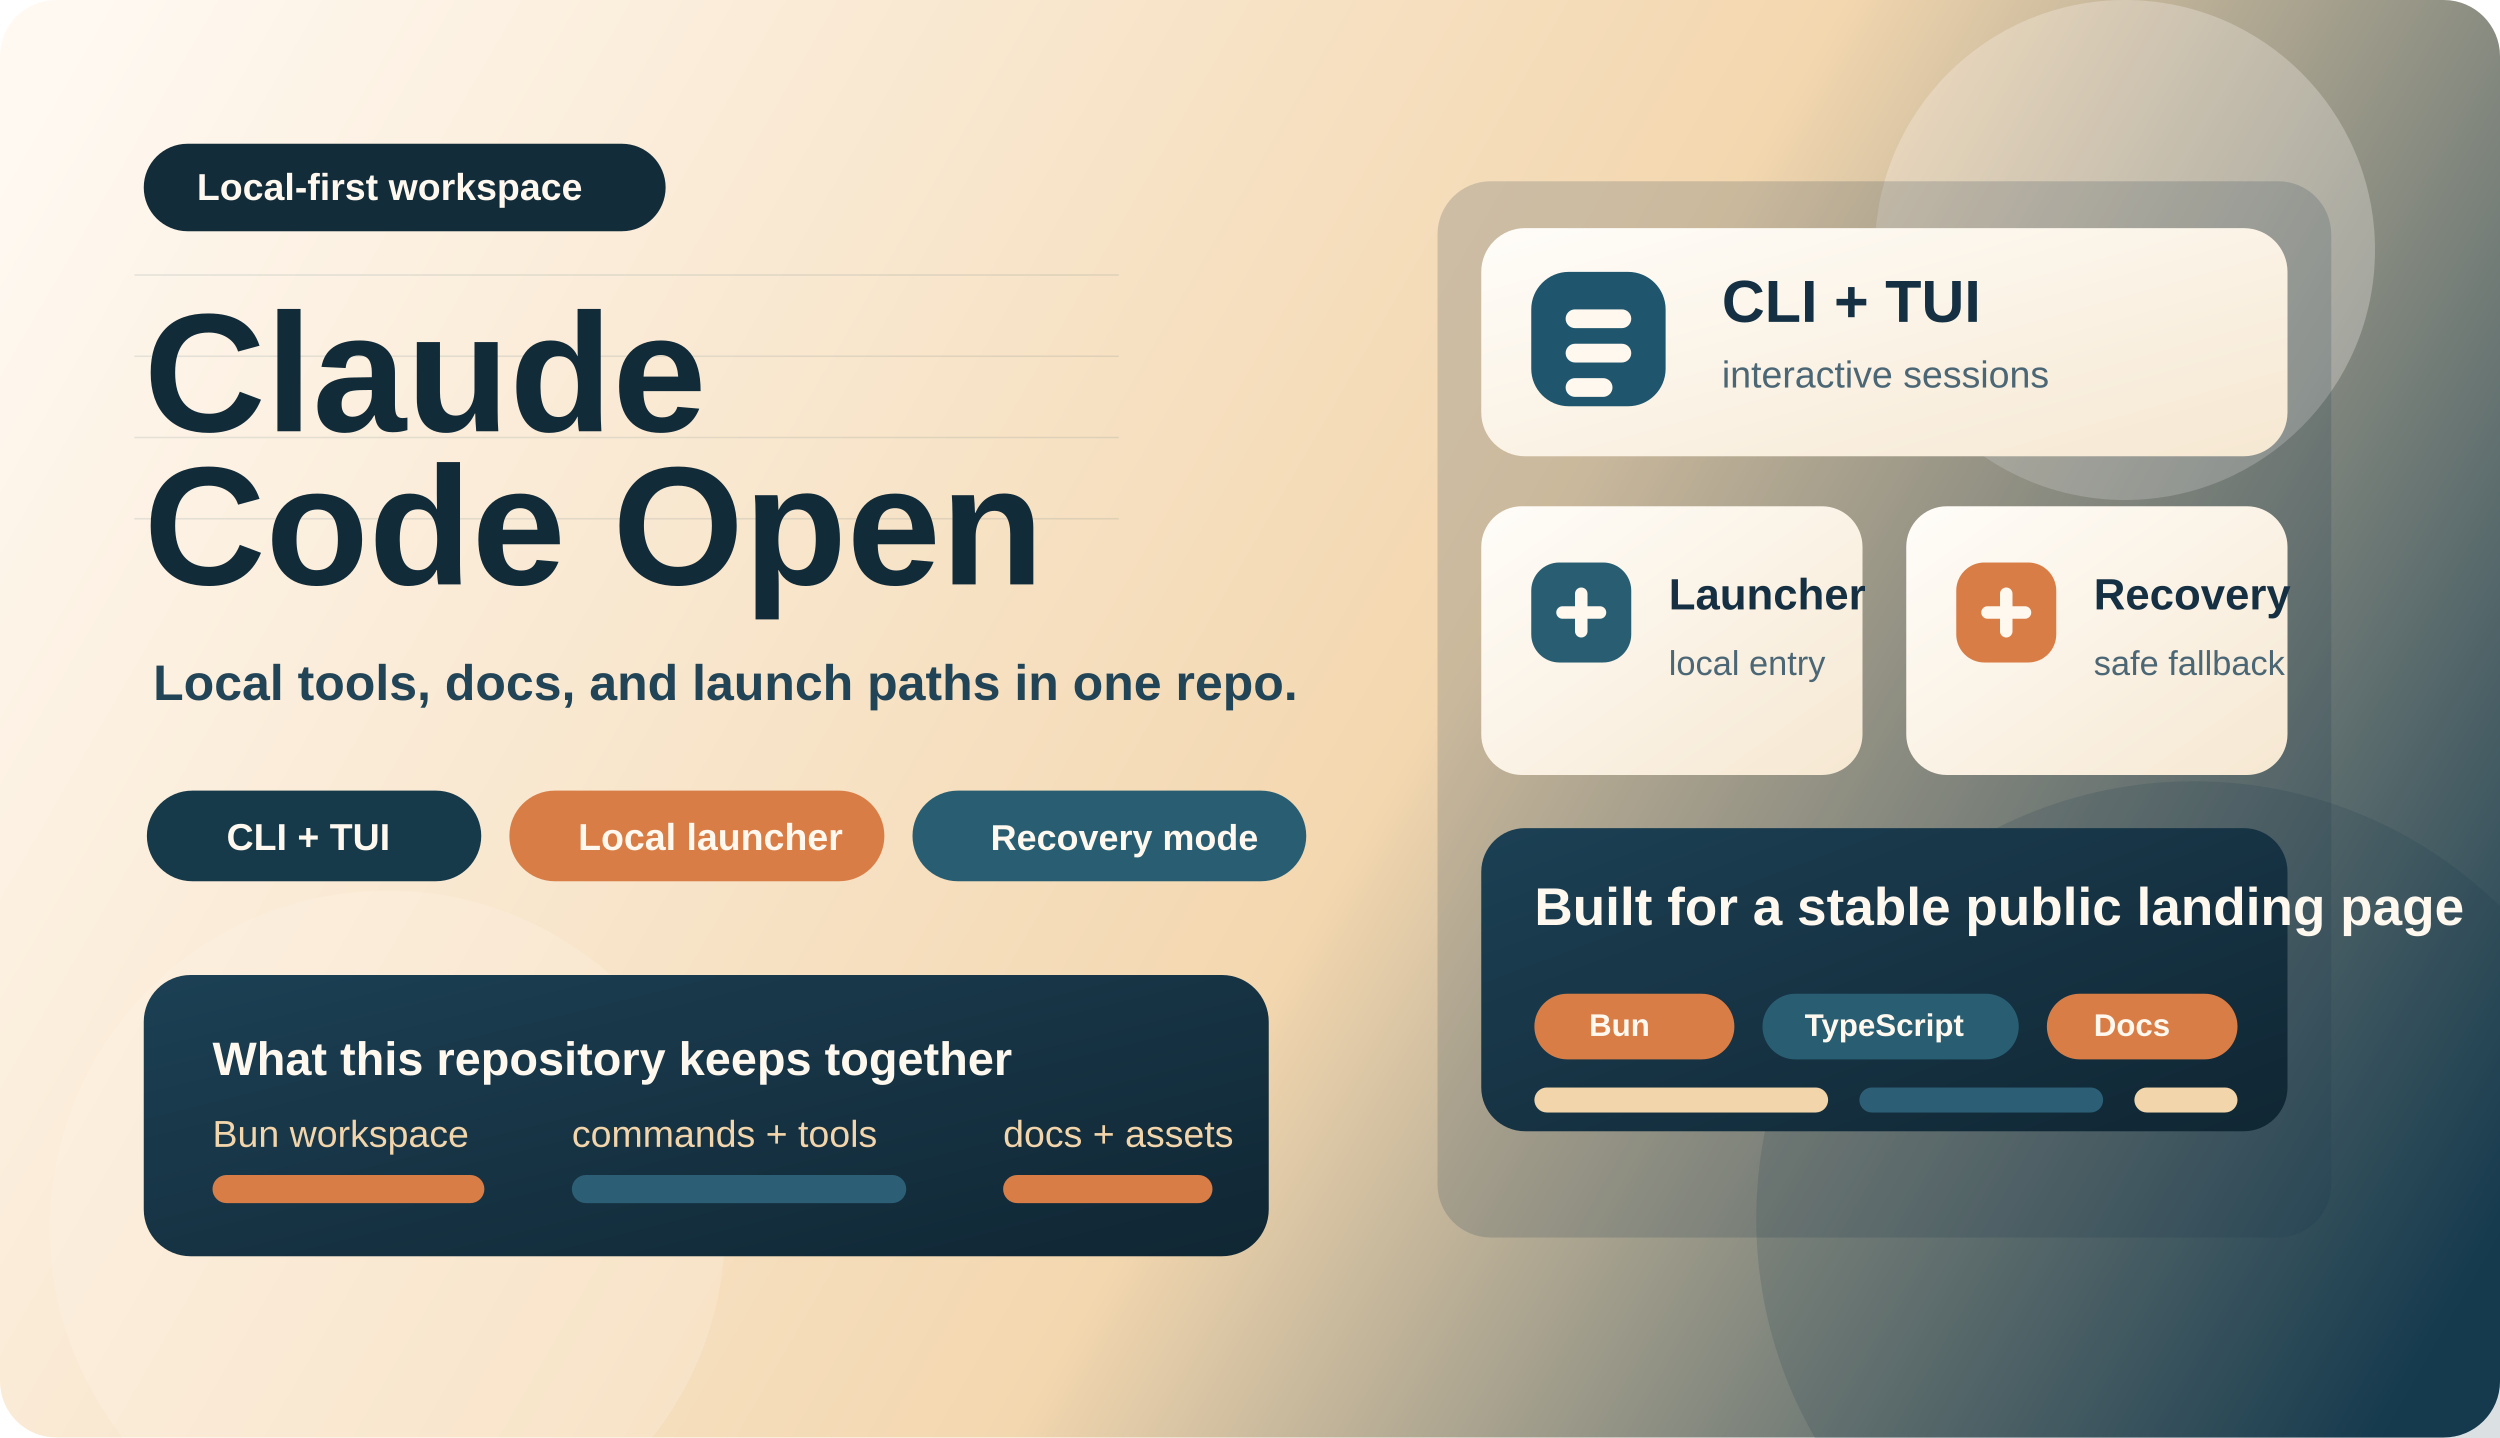
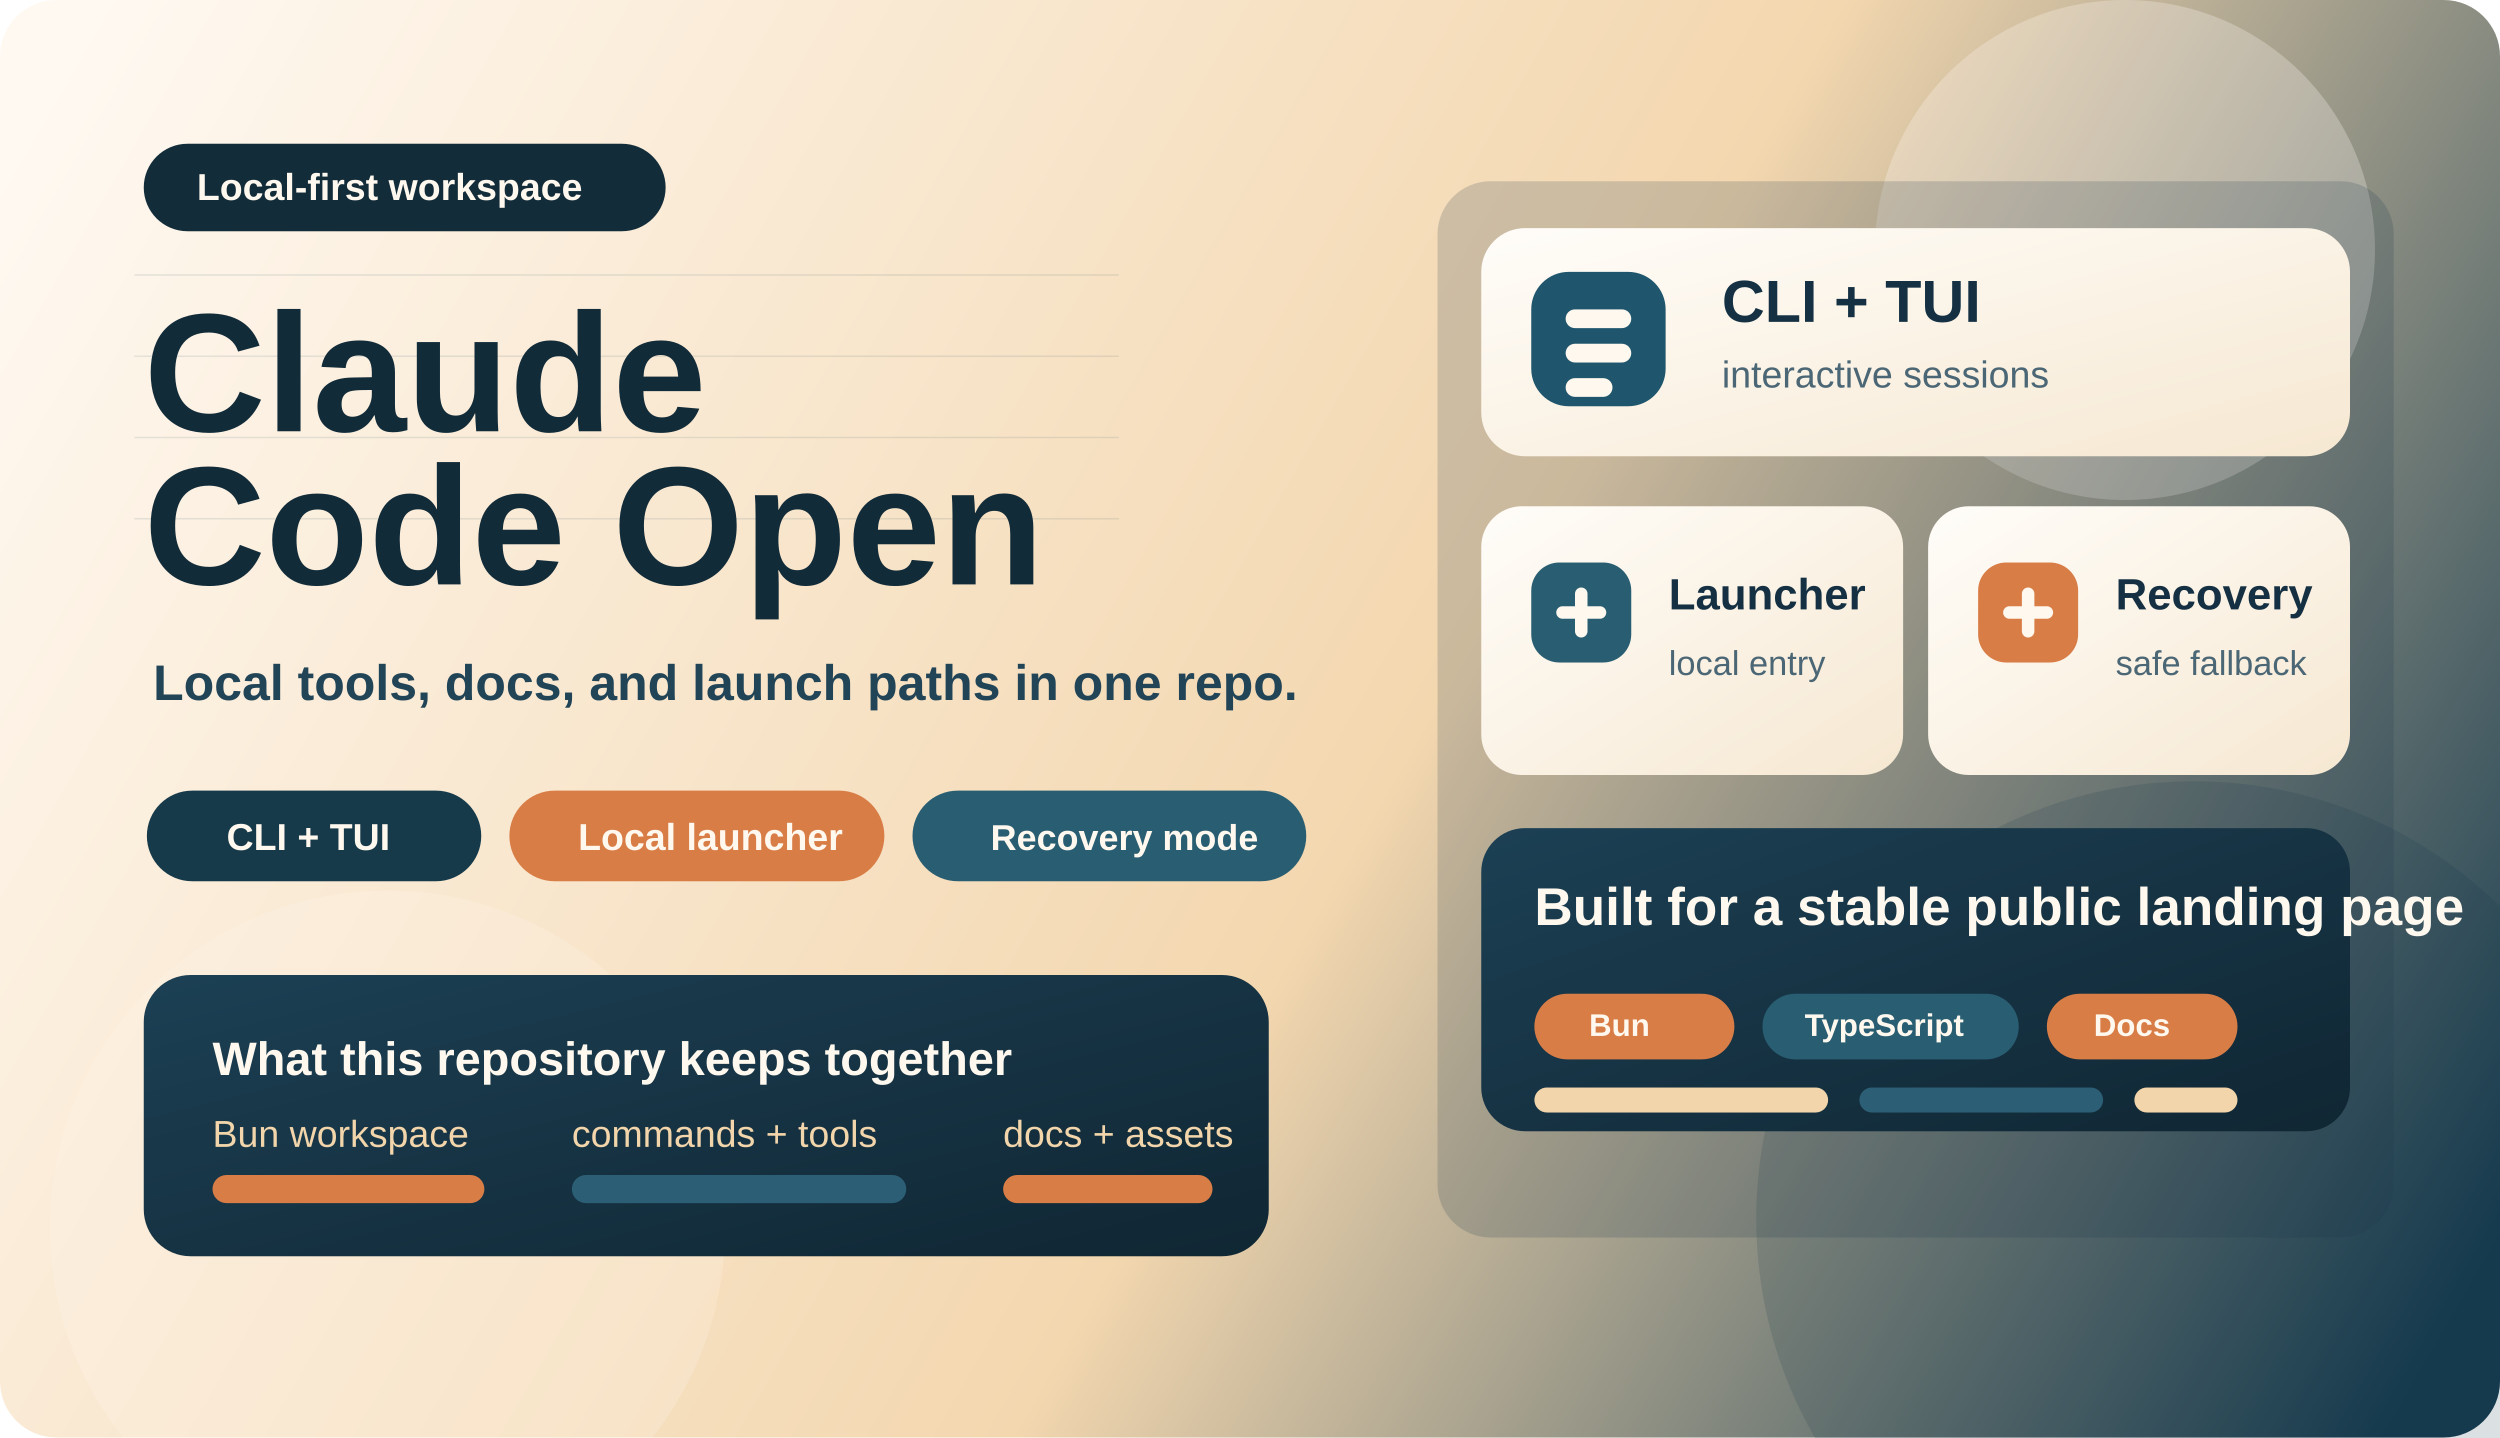
<svg xmlns="http://www.w3.org/2000/svg" width="1600" height="920" viewBox="0 0 1600 920" fill="none">
  <defs>
    <linearGradient id="bg" x1="40" y1="30" x2="1540" y2="900" gradientUnits="userSpaceOnUse">
      <stop stop-color="#FFF9F2" />
      <stop offset="0.56" stop-color="#F3D7AF" />
      <stop offset="1" stop-color="#163B4F" />
    </linearGradient>
    <linearGradient id="card" x1="0" y1="0" x2="1" y2="1">
      <stop stop-color="#FFFDF9" />
      <stop offset="1" stop-color="#F6E8D2" />
    </linearGradient>
    <linearGradient id="panel" x1="0" y1="0" x2="1" y2="1">
      <stop stop-color="#1C4054" />
      <stop offset="1" stop-color="#102633" />
    </linearGradient>
  </defs>
  <rect width="1600" height="920" rx="36" fill="url(#bg)" />
  <circle cx="1360" cy="160" r="160" fill="#FFF9F2" fill-opacity="0.28" />
  <circle cx="1404" cy="780" r="280" fill="#103246" fill-opacity="0.15" />
  <circle cx="248" cy="786" r="216" fill="#FFF7EC" fill-opacity="0.22" />
  <g opacity="0.12" stroke="#2D5365">
    <path d="M86 176H716" />
    <path d="M86 228H716" />
    <path d="M86 280H716" />
    <path d="M86 332H716" />
  </g>
  <rect x="92" y="92" width="334" height="56" rx="28" fill="#132C3A" />
  <text x="126" y="128" fill="#FFF8EE" font-family="Arial, Helvetica, sans-serif" font-size="24" font-weight="700">Local-first workspace</text>
  <text x="92" y="276" fill="#122B39" font-family="Arial, Helvetica, sans-serif" font-size="108" font-weight="800">Claude</text>
  <text x="92" y="374" fill="#122B39" font-family="Arial, Helvetica, sans-serif" font-size="108" font-weight="800">Code Open</text>
  <text x="98" y="448" fill="#214457" font-family="Arial, Helvetica, sans-serif" font-size="32" font-weight="700">Local tools, docs, and launch paths in one repo.</text>
  <rect x="94" y="506" width="214" height="58" rx="29" fill="#173A4A" />
  <text x="145" y="544" fill="#FFF8EE" font-family="Arial, Helvetica, sans-serif" font-size="24" font-weight="700">CLI + TUI</text>
  <rect x="326" y="506" width="240" height="58" rx="29" fill="#D97D47" />
  <text x="370" y="544" fill="#FFF8EE" font-family="Arial, Helvetica, sans-serif" font-size="24" font-weight="700">Local launcher</text>
  <rect x="584" y="506" width="252" height="58" rx="29" fill="#295E72" />
  <text x="634" y="544" fill="#FFF8EE" font-family="Arial, Helvetica, sans-serif" font-size="23" font-weight="700">Recovery mode</text>
  <rect x="92" y="624" width="720" height="180" rx="30" fill="url(#panel)" />
  <text x="136" y="688" fill="#FFF8EE" font-family="Arial, Helvetica, sans-serif" font-size="30" font-weight="800">What this repository keeps together</text>
  <text x="136" y="734" fill="#F2D5AA" font-family="Arial, Helvetica, sans-serif" font-size="24">Bun workspace</text>
  <text x="366" y="734" fill="#F2D5AA" font-family="Arial, Helvetica, sans-serif" font-size="24">commands + tools</text>
  <text x="642" y="734" fill="#F2D5AA" font-family="Arial, Helvetica, sans-serif" font-size="24">docs + assets</text>
  <rect x="136" y="752" width="174" height="18" rx="9" fill="#D97D47" />
  <rect x="366" y="752" width="214" height="18" rx="9" fill="#2C5F75" />
  <rect x="642" y="752" width="134" height="18" rx="9" fill="#D97D47" />
  <g transform="translate(920 116)">
-     <rect width="572" height="676" rx="34" fill="#173549" fill-opacity="0.18" />
-     <rect x="28" y="30" width="516" height="146" rx="28" fill="url(#card)" />
+     <rect width="612" height="676" rx="34" fill="#173549" fill-opacity="0.18" />
+     <rect x="28" y="30" width="556" height="146" rx="28" fill="url(#card)" />
    <rect x="60" y="58" width="86" height="86" rx="24" fill="#1F566D" />
    <rect x="82" y="82" width="42" height="12" rx="6" fill="#FFF8EE" />
    <rect x="82" y="104" width="42" height="12" rx="6" fill="#FFF8EE" />
    <rect x="82" y="126" width="30" height="12" rx="6" fill="#FFF8EE" />
    <text x="182" y="90" fill="#143042" font-family="Arial, Helvetica, sans-serif" font-size="38" font-weight="800">CLI + TUI</text>
    <text x="182" y="132" fill="#4B6675" font-family="Arial, Helvetica, sans-serif" font-size="24">interactive sessions</text>
-     <rect x="28" y="208" width="244" height="172" rx="26" fill="url(#card)" />
-     <rect x="300" y="208" width="244" height="172" rx="26" fill="url(#card)" />
+     <rect x="28" y="208" width="270" height="172" rx="26" fill="url(#card)" />
+     <rect x="314" y="208" width="270" height="172" rx="26" fill="url(#card)" />
    <rect x="60" y="244" width="64" height="64" rx="18" fill="#295E72" />
    <path d="M80 276H104" stroke="#FFF8EE" stroke-width="8" stroke-linecap="round" />
    <path d="M92 264V288" stroke="#FFF8EE" stroke-width="8" stroke-linecap="round" />
    <text x="148" y="274" fill="#143042" font-family="Arial, Helvetica, sans-serif" font-size="28" font-weight="800">Launcher</text>
    <text x="148" y="316" fill="#4B6675" font-family="Arial, Helvetica, sans-serif" font-size="22">local entry</text>
-     <rect x="332" y="244" width="64" height="64" rx="18" fill="#D97D47" />
-     <path d="M352 276H376" stroke="#FFF8EE" stroke-width="8" stroke-linecap="round" />
-     <path d="M364 264V288" stroke="#FFF8EE" stroke-width="8" stroke-linecap="round" />
-     <text x="420" y="274" fill="#143042" font-family="Arial, Helvetica, sans-serif" font-size="28" font-weight="800">Recovery</text>
-     <text x="420" y="316" fill="#4B6675" font-family="Arial, Helvetica, sans-serif" font-size="22">safe fallback</text>
-     <rect x="28" y="414" width="516" height="194" rx="28" fill="url(#panel)" />
+     <rect x="346" y="244" width="64" height="64" rx="18" fill="#D97D47" />
+     <path d="M366 276H390" stroke="#FFF8EE" stroke-width="8" stroke-linecap="round" />
+     <path d="M378 264V288" stroke="#FFF8EE" stroke-width="8" stroke-linecap="round" />
+     <text x="434" y="274" fill="#143042" font-family="Arial, Helvetica, sans-serif" font-size="28" font-weight="800">Recovery</text>
+     <text x="434" y="316" fill="#4B6675" font-family="Arial, Helvetica, sans-serif" font-size="22">safe fallback</text>
+     <rect x="28" y="414" width="556" height="194" rx="28" fill="url(#panel)" />
    <text x="62" y="476" fill="#FFF8EE" font-family="Arial, Helvetica, sans-serif" font-size="34" font-weight="800">Built for a stable public landing page</text>
    <rect x="62" y="520" width="128" height="42" rx="21" fill="#D97D47" />
    <text x="97" y="547" fill="#FFF8EE" font-family="Arial, Helvetica, sans-serif" font-size="20" font-weight="700">Bun</text>
    <rect x="208" y="520" width="164" height="42" rx="21" fill="#295E72" />
    <text x="235" y="547" fill="#FFF8EE" font-family="Arial, Helvetica, sans-serif" font-size="20" font-weight="700">TypeScript</text>
    <rect x="390" y="520" width="122" height="42" rx="21" fill="#D97D47" />
    <text x="420" y="547" fill="#FFF8EE" font-family="Arial, Helvetica, sans-serif" font-size="20" font-weight="700">Docs</text>
    <rect x="62" y="580" width="188" height="16" rx="8" fill="#F2D5AA" />
    <rect x="270" y="580" width="156" height="16" rx="8" fill="#2C5F75" />
    <rect x="446" y="580" width="66" height="16" rx="8" fill="#F2D5AA" />
  </g>
</svg>
